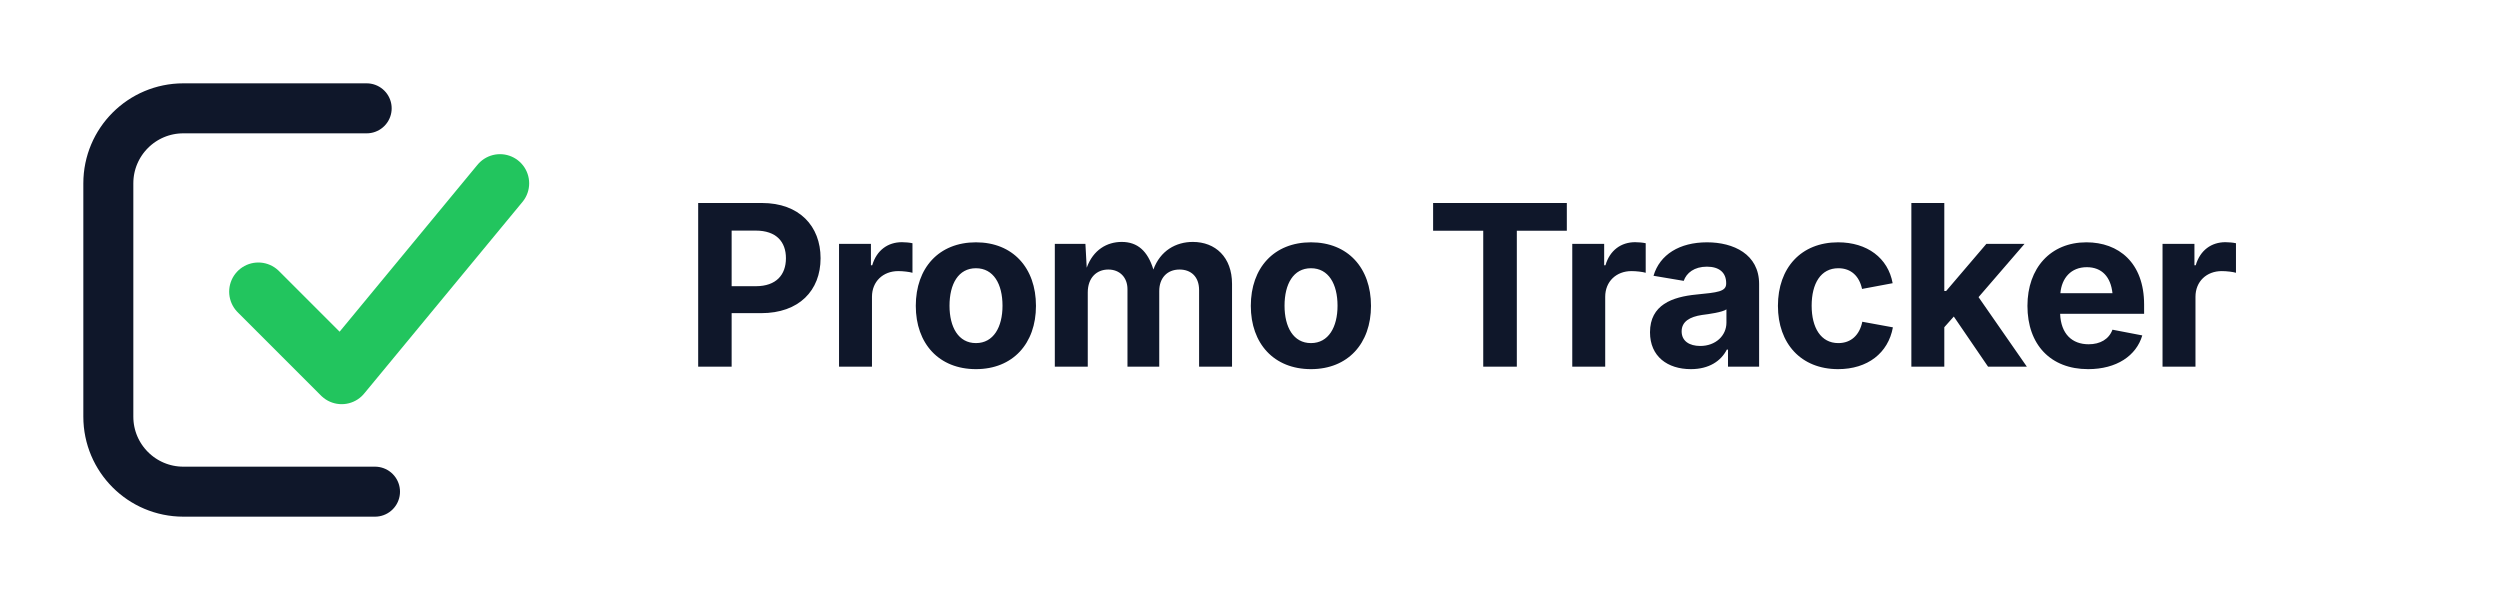
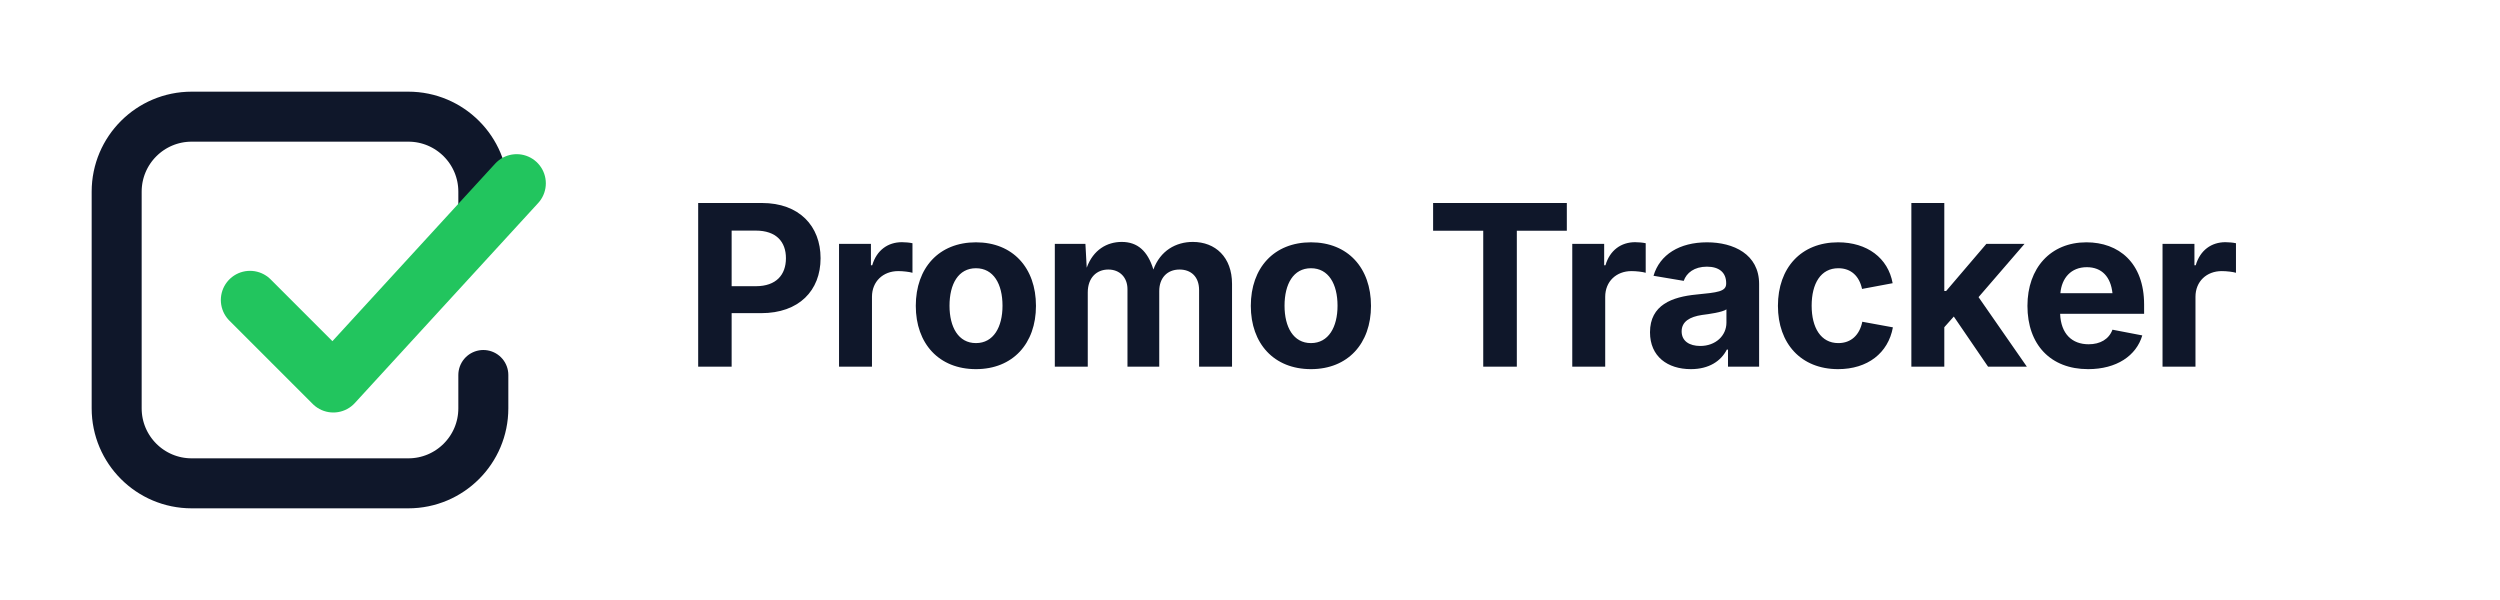
<svg xmlns="http://www.w3.org/2000/svg" viewBox="0 0 300 72" role="img" aria-labelledby="title description">
  <g transform="translate(4 4)">
-     <path d="M40 9H18a9 9 0 0 0-9 9v28a9 9 0 0 0 9 9h23" fill="none" stroke="#0F172A" stroke-width="6" stroke-linecap="round" stroke-linejoin="round" />
-     <path d="m27 31 10 10 19-23" fill="none" stroke="#22C55E" stroke-width="7" stroke-linecap="round" stroke-linejoin="round" />
+     <path d="M54 21v-2a9 9 0 0 0-9-9H19a9 9 0 0 0-9 9v26a9 9 0 0 0 9 9h26a9 9 0 0 0 9-9v-4" fill="none" stroke="#0F172A" stroke-width="6" stroke-linecap="round" stroke-linejoin="round" />
+     <path d="m26 32 10 10 22-24" fill="none" stroke="#22C55E" stroke-width="7" stroke-linecap="round" stroke-linejoin="round" />
  </g>
  <text x="82" y="44" fill="#0F172A" font-family="-apple-system,BlinkMacSystemFont,'Segoe UI',sans-serif" font-size="27" font-weight="700" letter-spacing="-.5">Promo Tracker</text>
</svg>
